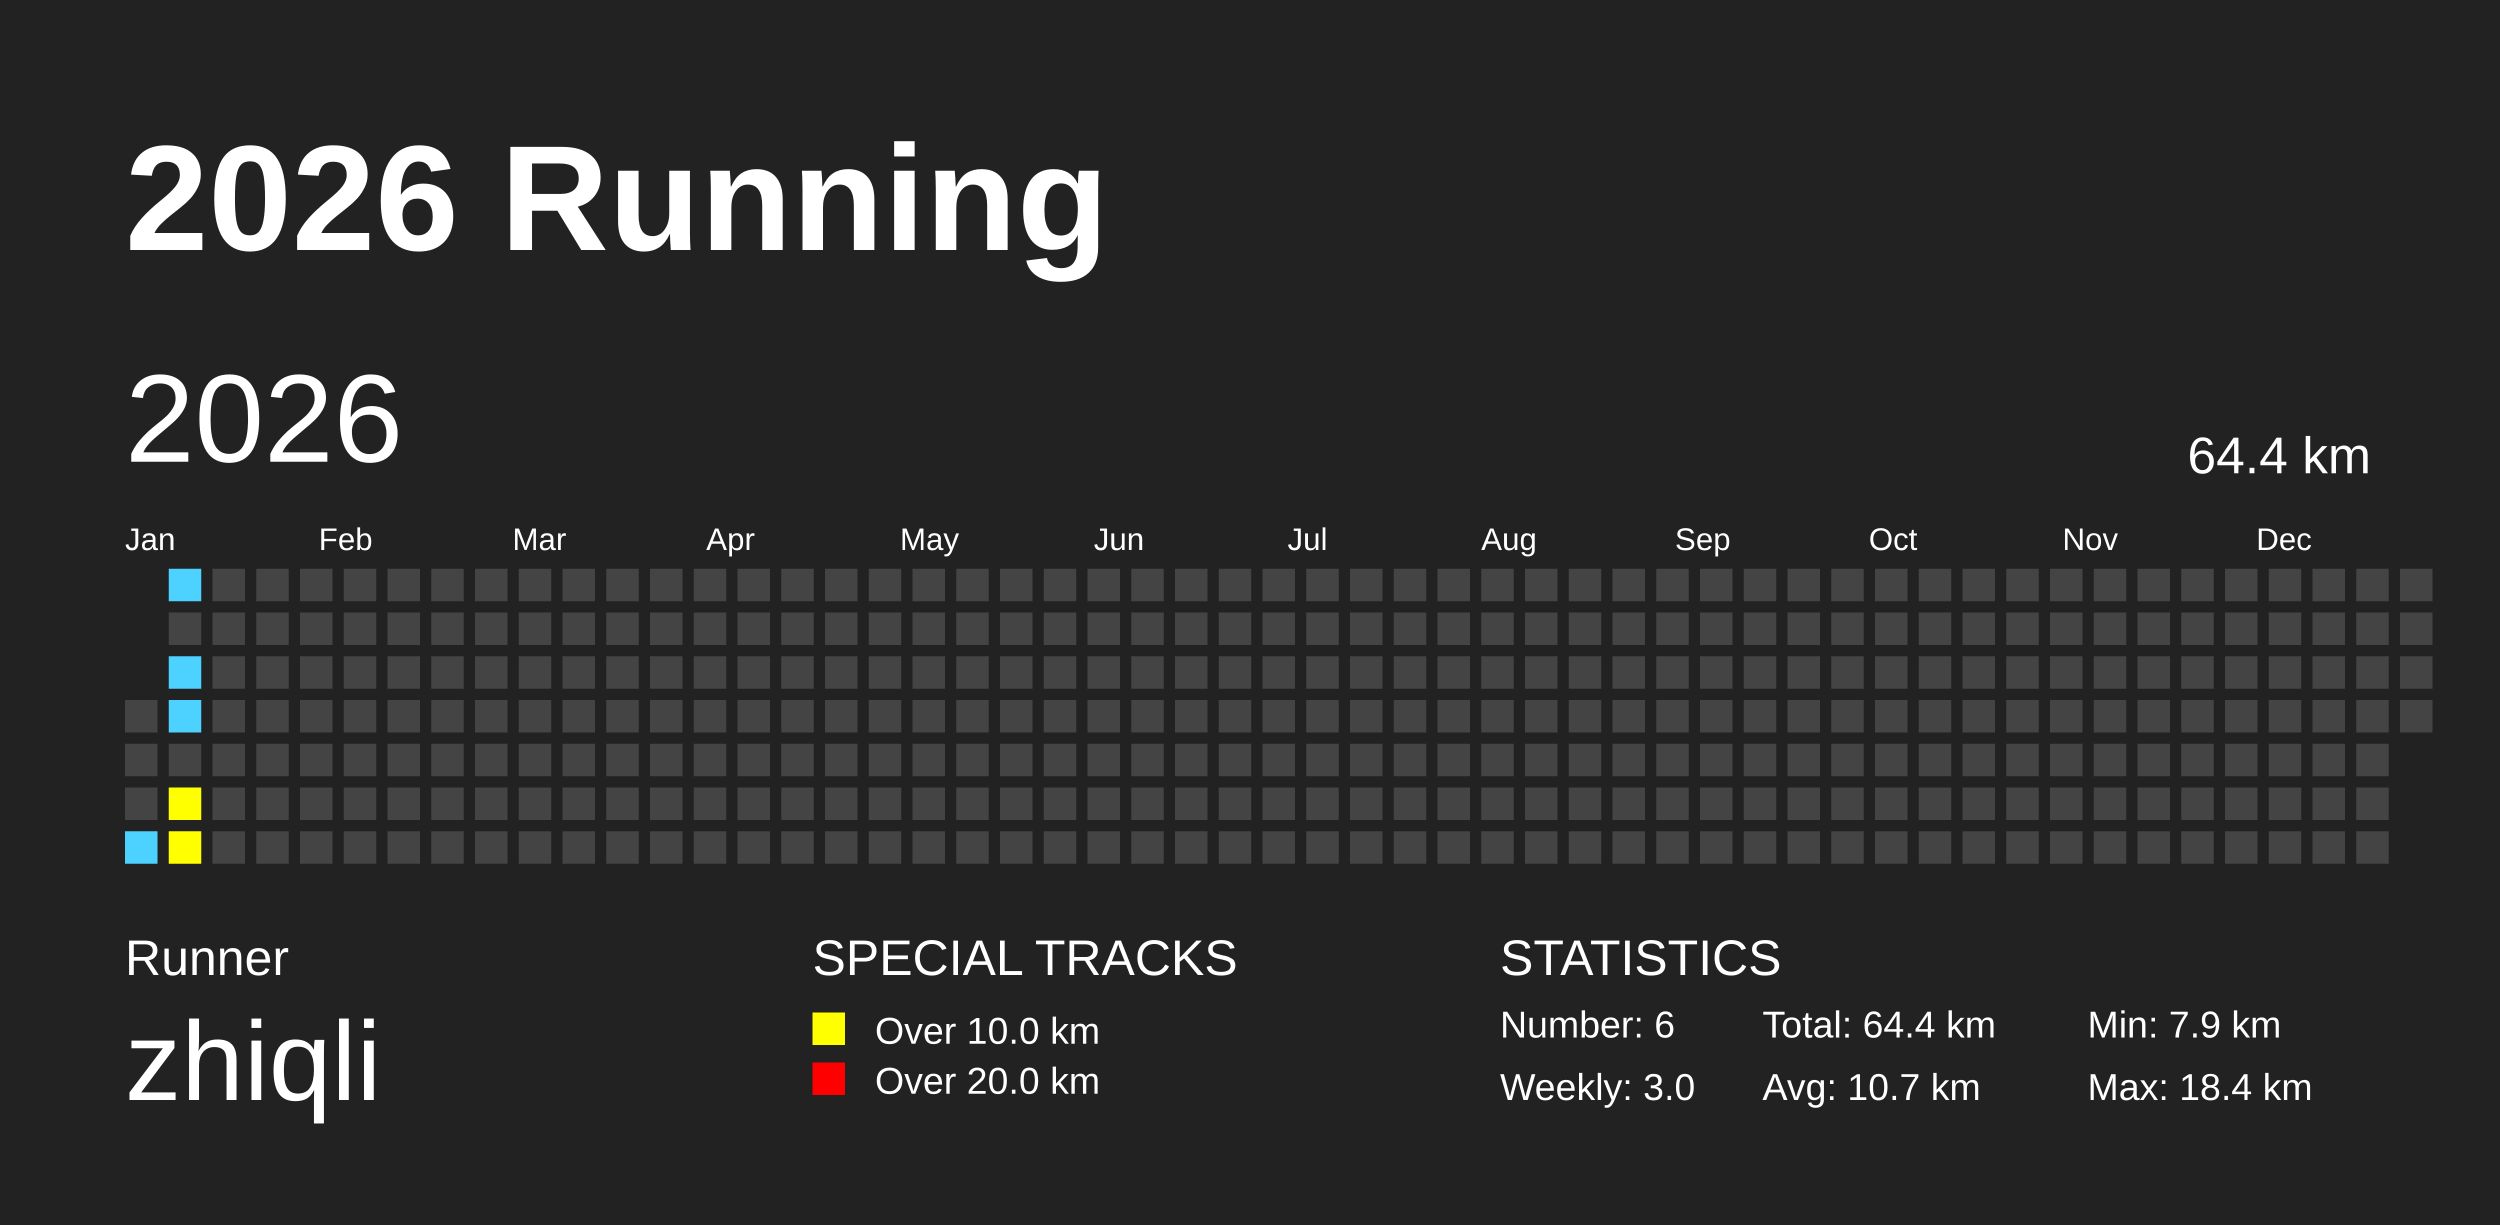
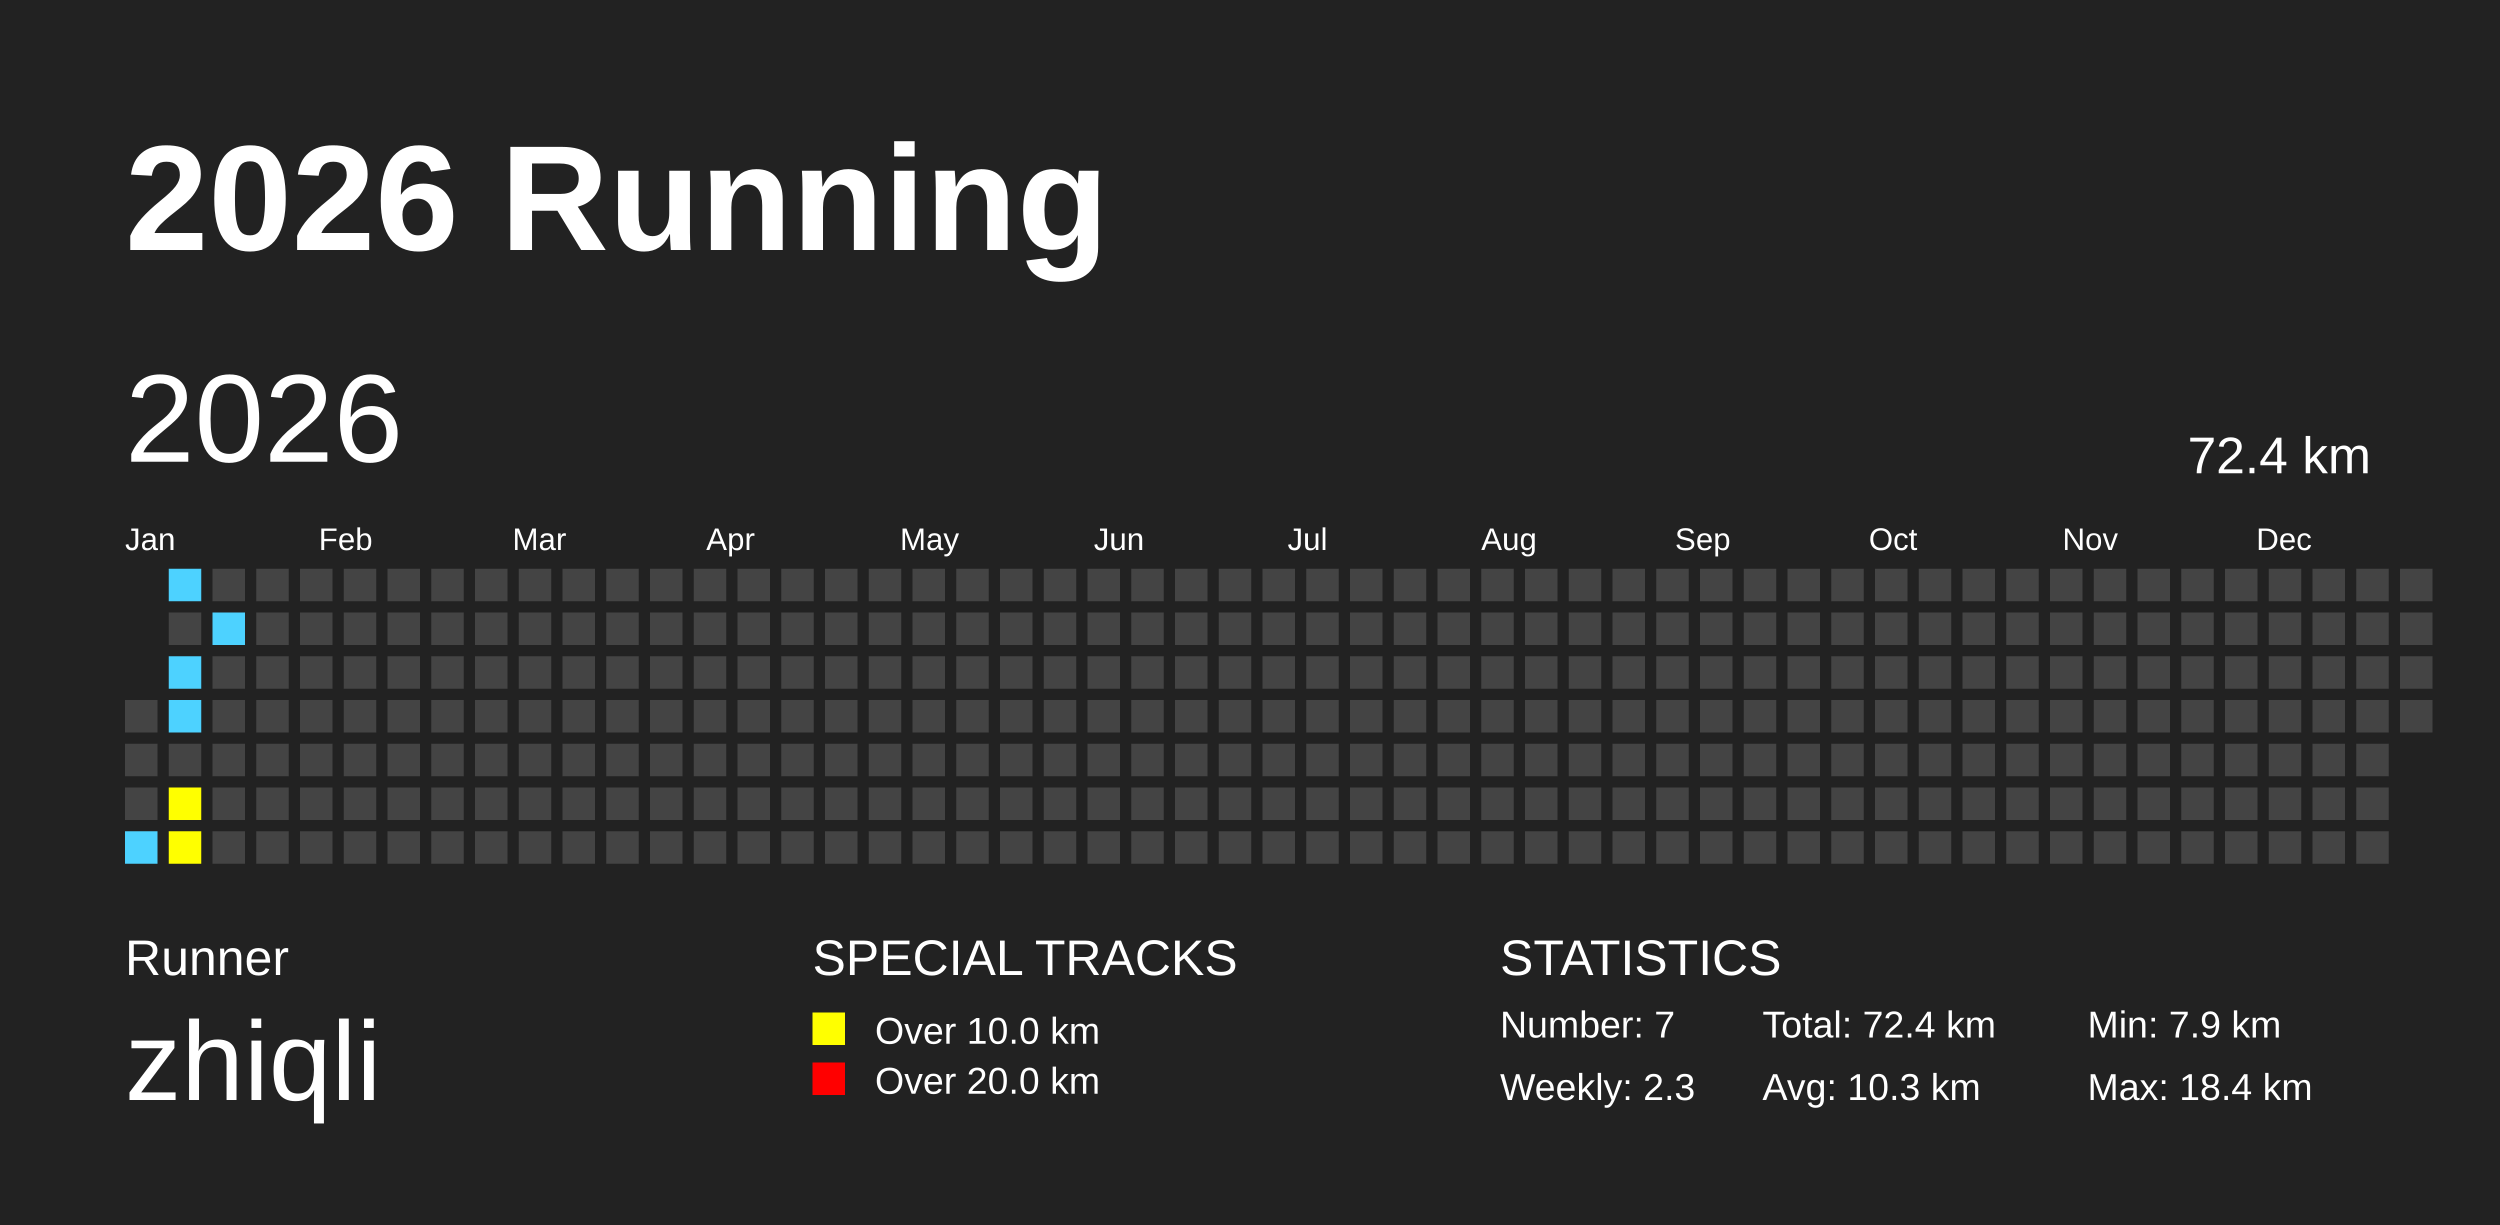
<svg xmlns="http://www.w3.org/2000/svg" baseProfile="full" height="98mm" version="1.1" viewBox="0,0,200,98" width="200mm">
  <defs />
  <rect fill="#222222" height="98" width="200" x="0" y="0" />
  <text fill="#FFFFFF" style="font-size:12px; font-family:Arial; font-weight:bold;" x="10" y="20">2026 Running</text>
  <text fill="#FFFFFF" style="font-size:4px; font-family:Arial" x="10" y="78">Runner</text>
  <text fill="#FFFFFF" style="font-size:9px; font-family:Arial" x="10" y="88">zhiqli</text>
  <text fill="#FFFFFF" style="font-size:4px; font-family:Arial" x="65" y="78">SPECIAL TRACKS</text>
  <rect fill="yellow" height="2.6" width="2.6" x="65" y="81" />
  <text fill="#FFFFFF" style="font-size:3px; font-family:Arial" x="70" y="83.5">Over 10.0 km</text>
  <rect fill="red" height="2.6" width="2.6" x="65" y="85" />
  <text fill="#FFFFFF" style="font-size:3px; font-family:Arial" x="70" y="87.5">Over 20.0 km</text>
  <text fill="#FFFFFF" style="font-size:4px; font-family:Arial" x="120" y="78">STATISTICS</text>
-   <text fill="#FFFFFF" style="font-size:3px; font-family:Arial" x="120" y="83">Number: 6</text>
-   <text fill="#FFFFFF" style="font-size:3px; font-family:Arial" x="120" y="88">Weekly: 3.0</text>
-   <text fill="#FFFFFF" style="font-size:3px; font-family:Arial" x="141" y="83">Total: 64.4 km</text>
-   <text fill="#FFFFFF" style="font-size:3px; font-family:Arial" x="141" y="88">Avg: 10.7 km</text>
+   <text fill="#FFFFFF" style="font-size:3px; font-family:Arial" x="120" y="83">Number: 7</text>
+   <text fill="#FFFFFF" style="font-size:3px; font-family:Arial" x="120" y="88">Weekly: 2.3</text>
+   <text fill="#FFFFFF" style="font-size:3px; font-family:Arial" x="141" y="83">Total: 72.4 km</text>
+   <text fill="#FFFFFF" style="font-size:3px; font-family:Arial" x="141" y="88">Avg: 10.3 km</text>
  <text fill="#FFFFFF" style="font-size:3px; font-family:Arial" x="167" y="83">Min: 7.9 km</text>
  <text fill="#FFFFFF" style="font-size:3px; font-family:Arial" x="167" y="88">Max: 18.4 km</text>
  <text dominant-baseline="hanging" fill="#FFFFFF" style="font-size:10.0px; font-family:Arial;" x="10" y="30">2026</text>
-   <text dominant-baseline="hanging" fill="#FFFFFF" style="font-size:4.125px; font-family:Arial;" x="175" y="35">64.4 km</text>
+   <text dominant-baseline="hanging" fill="#FFFFFF" style="font-size:4.125px; font-family:Arial;" x="175" y="35">72.4 km</text>
  <text fill="#FFFFFF" style="font-size:2.5px; font-family:Arial" x="10.0" y="44">Jan</text>
  <text fill="#FFFFFF" style="font-size:2.5px; font-family:Arial" x="25.5" y="44">Feb</text>
  <text fill="#FFFFFF" style="font-size:2.5px; font-family:Arial" x="41.0" y="44">Mar</text>
  <text fill="#FFFFFF" style="font-size:2.5px; font-family:Arial" x="56.5" y="44">Apr</text>
  <text fill="#FFFFFF" style="font-size:2.5px; font-family:Arial" x="72.0" y="44">May</text>
  <text fill="#FFFFFF" style="font-size:2.5px; font-family:Arial" x="87.5" y="44">Jun</text>
  <text fill="#FFFFFF" style="font-size:2.5px; font-family:Arial" x="103.0" y="44">Jul</text>
  <text fill="#FFFFFF" style="font-size:2.5px; font-family:Arial" x="118.5" y="44">Aug</text>
  <text fill="#FFFFFF" style="font-size:2.5px; font-family:Arial" x="134.0" y="44">Sep</text>
  <text fill="#FFFFFF" style="font-size:2.5px; font-family:Arial" x="149.5" y="44">Oct</text>
  <text fill="#FFFFFF" style="font-size:2.5px; font-family:Arial" x="165.0" y="44">Nov</text>
  <text fill="#FFFFFF" style="font-size:2.5px; font-family:Arial" x="180.5" y="44">Dec</text>
  <rect fill="#444444" height="2.6" width="2.6" x="10.0" y="56.0" />
  <rect fill="#444444" height="2.6" width="2.6" x="10.0" y="59.5" />
  <rect fill="#444444" height="2.6" width="2.6" x="10.0" y="63.0" />
  <rect fill="#4DD2FF" height="2.6" width="2.6" x="10.0" y="66.5" />
  <rect fill="#4DD2FF" height="2.6" width="2.6" x="13.5" y="45.5" />
  <rect fill="#444444" height="2.6" width="2.6" x="13.5" y="49.0" />
  <rect fill="#4DD2FF" height="2.6" width="2.6" x="13.5" y="52.5" />
  <rect fill="#4DD2FF" height="2.6" width="2.6" x="13.5" y="56.0" />
  <rect fill="#444444" height="2.6" width="2.6" x="13.5" y="59.5" />
  <rect fill="yellow" height="2.6" width="2.6" x="13.5" y="63.0" />
  <rect fill="yellow" height="2.6" width="2.6" x="13.5" y="66.5" />
  <rect fill="#444444" height="2.6" width="2.6" x="17.0" y="45.5" />
-   <rect fill="#444444" height="2.6" width="2.6" x="17.0" y="49.0" />
+   <rect fill="#4DD2FF" height="2.6" width="2.6" x="17.0" y="49.0" />
  <rect fill="#444444" height="2.6" width="2.6" x="17.0" y="52.5" />
  <rect fill="#444444" height="2.6" width="2.6" x="17.0" y="56.0" />
  <rect fill="#444444" height="2.6" width="2.6" x="17.0" y="59.5" />
  <rect fill="#444444" height="2.6" width="2.6" x="17.0" y="63.0" />
  <rect fill="#444444" height="2.6" width="2.6" x="17.0" y="66.5" />
  <rect fill="#444444" height="2.6" width="2.6" x="20.5" y="45.5" />
  <rect fill="#444444" height="2.6" width="2.6" x="20.5" y="49.0" />
  <rect fill="#444444" height="2.6" width="2.6" x="20.5" y="52.5" />
  <rect fill="#444444" height="2.6" width="2.6" x="20.5" y="56.0" />
  <rect fill="#444444" height="2.6" width="2.6" x="20.5" y="59.5" />
  <rect fill="#444444" height="2.6" width="2.6" x="20.5" y="63.0" />
  <rect fill="#444444" height="2.6" width="2.6" x="20.5" y="66.5" />
  <rect fill="#444444" height="2.6" width="2.6" x="24.0" y="45.5" />
  <rect fill="#444444" height="2.6" width="2.6" x="24.0" y="49.0" />
  <rect fill="#444444" height="2.6" width="2.6" x="24.0" y="52.5" />
  <rect fill="#444444" height="2.6" width="2.6" x="24.0" y="56.0" />
  <rect fill="#444444" height="2.6" width="2.6" x="24.0" y="59.5" />
  <rect fill="#444444" height="2.6" width="2.6" x="24.0" y="63.0" />
  <rect fill="#444444" height="2.6" width="2.6" x="24.0" y="66.5" />
  <rect fill="#444444" height="2.6" width="2.6" x="27.5" y="45.5" />
  <rect fill="#444444" height="2.6" width="2.6" x="27.5" y="49.0" />
  <rect fill="#444444" height="2.6" width="2.6" x="27.5" y="52.5" />
  <rect fill="#444444" height="2.6" width="2.6" x="27.5" y="56.0" />
  <rect fill="#444444" height="2.6" width="2.6" x="27.5" y="59.5" />
  <rect fill="#444444" height="2.6" width="2.6" x="27.5" y="63.0" />
  <rect fill="#444444" height="2.6" width="2.6" x="27.5" y="66.5" />
  <rect fill="#444444" height="2.6" width="2.6" x="31.0" y="45.5" />
  <rect fill="#444444" height="2.6" width="2.6" x="31.0" y="49.0" />
  <rect fill="#444444" height="2.6" width="2.6" x="31.0" y="52.5" />
  <rect fill="#444444" height="2.6" width="2.6" x="31.0" y="56.0" />
  <rect fill="#444444" height="2.6" width="2.6" x="31.0" y="59.5" />
  <rect fill="#444444" height="2.6" width="2.6" x="31.0" y="63.0" />
  <rect fill="#444444" height="2.6" width="2.6" x="31.0" y="66.5" />
  <rect fill="#444444" height="2.6" width="2.6" x="34.5" y="45.5" />
  <rect fill="#444444" height="2.6" width="2.6" x="34.5" y="49.0" />
  <rect fill="#444444" height="2.6" width="2.6" x="34.5" y="52.5" />
  <rect fill="#444444" height="2.6" width="2.6" x="34.5" y="56.0" />
  <rect fill="#444444" height="2.6" width="2.6" x="34.5" y="59.5" />
  <rect fill="#444444" height="2.6" width="2.6" x="34.5" y="63.0" />
  <rect fill="#444444" height="2.6" width="2.6" x="34.5" y="66.5" />
  <rect fill="#444444" height="2.6" width="2.6" x="38.0" y="45.5" />
  <rect fill="#444444" height="2.6" width="2.6" x="38.0" y="49.0" />
  <rect fill="#444444" height="2.6" width="2.6" x="38.0" y="52.5" />
  <rect fill="#444444" height="2.6" width="2.6" x="38.0" y="56.0" />
  <rect fill="#444444" height="2.6" width="2.6" x="38.0" y="59.5" />
  <rect fill="#444444" height="2.6" width="2.6" x="38.0" y="63.0" />
  <rect fill="#444444" height="2.6" width="2.6" x="38.0" y="66.5" />
  <rect fill="#444444" height="2.6" width="2.6" x="41.5" y="45.5" />
  <rect fill="#444444" height="2.6" width="2.6" x="41.5" y="49.0" />
  <rect fill="#444444" height="2.6" width="2.6" x="41.5" y="52.5" />
  <rect fill="#444444" height="2.6" width="2.6" x="41.5" y="56.0" />
  <rect fill="#444444" height="2.6" width="2.6" x="41.5" y="59.5" />
  <rect fill="#444444" height="2.6" width="2.6" x="41.5" y="63.0" />
  <rect fill="#444444" height="2.6" width="2.6" x="41.5" y="66.5" />
  <rect fill="#444444" height="2.6" width="2.6" x="45.0" y="45.5" />
  <rect fill="#444444" height="2.6" width="2.6" x="45.0" y="49.0" />
  <rect fill="#444444" height="2.6" width="2.6" x="45.0" y="52.5" />
  <rect fill="#444444" height="2.6" width="2.6" x="45.0" y="56.0" />
  <rect fill="#444444" height="2.6" width="2.6" x="45.0" y="59.5" />
  <rect fill="#444444" height="2.6" width="2.6" x="45.0" y="63.0" />
  <rect fill="#444444" height="2.6" width="2.6" x="45.0" y="66.5" />
  <rect fill="#444444" height="2.6" width="2.6" x="48.5" y="45.5" />
  <rect fill="#444444" height="2.6" width="2.6" x="48.5" y="49.0" />
  <rect fill="#444444" height="2.6" width="2.6" x="48.5" y="52.5" />
  <rect fill="#444444" height="2.6" width="2.6" x="48.5" y="56.0" />
  <rect fill="#444444" height="2.6" width="2.6" x="48.5" y="59.5" />
  <rect fill="#444444" height="2.6" width="2.6" x="48.5" y="63.0" />
  <rect fill="#444444" height="2.6" width="2.6" x="48.5" y="66.5" />
  <rect fill="#444444" height="2.6" width="2.6" x="52.0" y="45.5" />
  <rect fill="#444444" height="2.6" width="2.6" x="52.0" y="49.0" />
  <rect fill="#444444" height="2.6" width="2.6" x="52.0" y="52.5" />
  <rect fill="#444444" height="2.6" width="2.6" x="52.0" y="56.0" />
  <rect fill="#444444" height="2.6" width="2.6" x="52.0" y="59.5" />
  <rect fill="#444444" height="2.6" width="2.6" x="52.0" y="63.0" />
  <rect fill="#444444" height="2.6" width="2.6" x="52.0" y="66.5" />
  <rect fill="#444444" height="2.6" width="2.6" x="55.5" y="45.5" />
  <rect fill="#444444" height="2.6" width="2.6" x="55.5" y="49.0" />
  <rect fill="#444444" height="2.6" width="2.6" x="55.5" y="52.5" />
  <rect fill="#444444" height="2.6" width="2.6" x="55.5" y="56.0" />
  <rect fill="#444444" height="2.6" width="2.6" x="55.5" y="59.5" />
  <rect fill="#444444" height="2.6" width="2.6" x="55.5" y="63.0" />
  <rect fill="#444444" height="2.6" width="2.6" x="55.5" y="66.5" />
  <rect fill="#444444" height="2.6" width="2.6" x="59.0" y="45.5" />
  <rect fill="#444444" height="2.6" width="2.6" x="59.0" y="49.0" />
  <rect fill="#444444" height="2.6" width="2.6" x="59.0" y="52.5" />
  <rect fill="#444444" height="2.6" width="2.6" x="59.0" y="56.0" />
  <rect fill="#444444" height="2.6" width="2.6" x="59.0" y="59.5" />
  <rect fill="#444444" height="2.6" width="2.6" x="59.0" y="63.0" />
  <rect fill="#444444" height="2.6" width="2.6" x="59.0" y="66.5" />
  <rect fill="#444444" height="2.6" width="2.6" x="62.5" y="45.5" />
  <rect fill="#444444" height="2.6" width="2.6" x="62.5" y="49.0" />
  <rect fill="#444444" height="2.6" width="2.6" x="62.5" y="52.5" />
  <rect fill="#444444" height="2.6" width="2.6" x="62.5" y="56.0" />
  <rect fill="#444444" height="2.6" width="2.6" x="62.5" y="59.5" />
  <rect fill="#444444" height="2.6" width="2.6" x="62.5" y="63.0" />
  <rect fill="#444444" height="2.6" width="2.6" x="62.5" y="66.5" />
  <rect fill="#444444" height="2.6" width="2.6" x="66.0" y="45.5" />
  <rect fill="#444444" height="2.6" width="2.6" x="66.0" y="49.0" />
  <rect fill="#444444" height="2.6" width="2.6" x="66.0" y="52.5" />
  <rect fill="#444444" height="2.6" width="2.6" x="66.0" y="56.0" />
  <rect fill="#444444" height="2.6" width="2.6" x="66.0" y="59.5" />
  <rect fill="#444444" height="2.6" width="2.6" x="66.0" y="63.0" />
  <rect fill="#444444" height="2.6" width="2.6" x="66.0" y="66.5" />
  <rect fill="#444444" height="2.6" width="2.6" x="69.5" y="45.5" />
  <rect fill="#444444" height="2.6" width="2.6" x="69.5" y="49.0" />
  <rect fill="#444444" height="2.6" width="2.6" x="69.5" y="52.5" />
  <rect fill="#444444" height="2.6" width="2.6" x="69.5" y="56.0" />
  <rect fill="#444444" height="2.6" width="2.6" x="69.5" y="59.5" />
  <rect fill="#444444" height="2.6" width="2.6" x="69.5" y="63.0" />
  <rect fill="#444444" height="2.6" width="2.6" x="69.5" y="66.5" />
  <rect fill="#444444" height="2.6" width="2.6" x="73.0" y="45.5" />
  <rect fill="#444444" height="2.6" width="2.6" x="73.0" y="49.0" />
  <rect fill="#444444" height="2.6" width="2.6" x="73.0" y="52.5" />
  <rect fill="#444444" height="2.6" width="2.6" x="73.0" y="56.0" />
  <rect fill="#444444" height="2.6" width="2.6" x="73.0" y="59.5" />
  <rect fill="#444444" height="2.6" width="2.6" x="73.0" y="63.0" />
  <rect fill="#444444" height="2.6" width="2.6" x="73.0" y="66.5" />
  <rect fill="#444444" height="2.6" width="2.6" x="76.5" y="45.5" />
  <rect fill="#444444" height="2.6" width="2.6" x="76.5" y="49.0" />
  <rect fill="#444444" height="2.6" width="2.6" x="76.5" y="52.5" />
  <rect fill="#444444" height="2.6" width="2.6" x="76.5" y="56.0" />
  <rect fill="#444444" height="2.6" width="2.6" x="76.5" y="59.5" />
  <rect fill="#444444" height="2.6" width="2.6" x="76.5" y="63.0" />
  <rect fill="#444444" height="2.6" width="2.6" x="76.5" y="66.5" />
  <rect fill="#444444" height="2.6" width="2.6" x="80.0" y="45.5" />
  <rect fill="#444444" height="2.6" width="2.6" x="80.0" y="49.0" />
  <rect fill="#444444" height="2.6" width="2.6" x="80.0" y="52.5" />
  <rect fill="#444444" height="2.6" width="2.6" x="80.0" y="56.0" />
  <rect fill="#444444" height="2.6" width="2.6" x="80.0" y="59.5" />
  <rect fill="#444444" height="2.6" width="2.6" x="80.0" y="63.0" />
  <rect fill="#444444" height="2.6" width="2.6" x="80.0" y="66.5" />
  <rect fill="#444444" height="2.6" width="2.6" x="83.5" y="45.5" />
  <rect fill="#444444" height="2.6" width="2.6" x="83.5" y="49.0" />
  <rect fill="#444444" height="2.6" width="2.6" x="83.5" y="52.5" />
  <rect fill="#444444" height="2.6" width="2.6" x="83.5" y="56.0" />
  <rect fill="#444444" height="2.6" width="2.6" x="83.5" y="59.5" />
  <rect fill="#444444" height="2.6" width="2.6" x="83.5" y="63.0" />
  <rect fill="#444444" height="2.6" width="2.6" x="83.5" y="66.5" />
  <rect fill="#444444" height="2.6" width="2.6" x="87.0" y="45.5" />
  <rect fill="#444444" height="2.6" width="2.6" x="87.0" y="49.0" />
  <rect fill="#444444" height="2.6" width="2.6" x="87.0" y="52.5" />
  <rect fill="#444444" height="2.6" width="2.6" x="87.0" y="56.0" />
  <rect fill="#444444" height="2.6" width="2.6" x="87.0" y="59.5" />
  <rect fill="#444444" height="2.6" width="2.6" x="87.0" y="63.0" />
  <rect fill="#444444" height="2.6" width="2.6" x="87.0" y="66.5" />
  <rect fill="#444444" height="2.6" width="2.6" x="90.5" y="45.5" />
  <rect fill="#444444" height="2.6" width="2.6" x="90.5" y="49.0" />
  <rect fill="#444444" height="2.6" width="2.6" x="90.5" y="52.5" />
  <rect fill="#444444" height="2.6" width="2.6" x="90.5" y="56.0" />
  <rect fill="#444444" height="2.6" width="2.6" x="90.5" y="59.5" />
  <rect fill="#444444" height="2.6" width="2.6" x="90.5" y="63.0" />
  <rect fill="#444444" height="2.6" width="2.6" x="90.5" y="66.5" />
  <rect fill="#444444" height="2.6" width="2.6" x="94.0" y="45.5" />
  <rect fill="#444444" height="2.6" width="2.6" x="94.0" y="49.0" />
  <rect fill="#444444" height="2.6" width="2.6" x="94.0" y="52.5" />
  <rect fill="#444444" height="2.6" width="2.6" x="94.0" y="56.0" />
  <rect fill="#444444" height="2.6" width="2.6" x="94.0" y="59.5" />
  <rect fill="#444444" height="2.6" width="2.6" x="94.0" y="63.0" />
  <rect fill="#444444" height="2.6" width="2.6" x="94.0" y="66.5" />
  <rect fill="#444444" height="2.6" width="2.6" x="97.5" y="45.5" />
  <rect fill="#444444" height="2.6" width="2.6" x="97.5" y="49.0" />
  <rect fill="#444444" height="2.6" width="2.6" x="97.5" y="52.5" />
  <rect fill="#444444" height="2.6" width="2.6" x="97.5" y="56.0" />
  <rect fill="#444444" height="2.6" width="2.6" x="97.5" y="59.5" />
  <rect fill="#444444" height="2.6" width="2.6" x="97.5" y="63.0" />
  <rect fill="#444444" height="2.6" width="2.6" x="97.5" y="66.5" />
  <rect fill="#444444" height="2.6" width="2.6" x="101.0" y="45.5" />
  <rect fill="#444444" height="2.6" width="2.6" x="101.0" y="49.0" />
  <rect fill="#444444" height="2.6" width="2.6" x="101.0" y="52.5" />
  <rect fill="#444444" height="2.6" width="2.6" x="101.0" y="56.0" />
  <rect fill="#444444" height="2.6" width="2.6" x="101.0" y="59.5" />
  <rect fill="#444444" height="2.6" width="2.6" x="101.0" y="63.0" />
  <rect fill="#444444" height="2.6" width="2.6" x="101.0" y="66.5" />
  <rect fill="#444444" height="2.6" width="2.6" x="104.5" y="45.5" />
  <rect fill="#444444" height="2.6" width="2.6" x="104.5" y="49.0" />
  <rect fill="#444444" height="2.6" width="2.6" x="104.5" y="52.5" />
  <rect fill="#444444" height="2.6" width="2.6" x="104.5" y="56.0" />
  <rect fill="#444444" height="2.6" width="2.6" x="104.5" y="59.5" />
  <rect fill="#444444" height="2.6" width="2.6" x="104.5" y="63.0" />
  <rect fill="#444444" height="2.6" width="2.6" x="104.5" y="66.5" />
  <rect fill="#444444" height="2.6" width="2.6" x="108.0" y="45.5" />
  <rect fill="#444444" height="2.6" width="2.6" x="108.0" y="49.0" />
  <rect fill="#444444" height="2.6" width="2.6" x="108.0" y="52.5" />
  <rect fill="#444444" height="2.6" width="2.6" x="108.0" y="56.0" />
  <rect fill="#444444" height="2.6" width="2.6" x="108.0" y="59.5" />
  <rect fill="#444444" height="2.6" width="2.6" x="108.0" y="63.0" />
  <rect fill="#444444" height="2.6" width="2.6" x="108.0" y="66.5" />
  <rect fill="#444444" height="2.6" width="2.6" x="111.5" y="45.5" />
  <rect fill="#444444" height="2.6" width="2.6" x="111.5" y="49.0" />
  <rect fill="#444444" height="2.6" width="2.6" x="111.5" y="52.5" />
  <rect fill="#444444" height="2.6" width="2.6" x="111.5" y="56.0" />
  <rect fill="#444444" height="2.6" width="2.6" x="111.5" y="59.5" />
  <rect fill="#444444" height="2.6" width="2.6" x="111.5" y="63.0" />
  <rect fill="#444444" height="2.6" width="2.6" x="111.5" y="66.5" />
  <rect fill="#444444" height="2.6" width="2.6" x="115.0" y="45.5" />
  <rect fill="#444444" height="2.6" width="2.6" x="115.0" y="49.0" />
  <rect fill="#444444" height="2.6" width="2.6" x="115.0" y="52.5" />
  <rect fill="#444444" height="2.6" width="2.6" x="115.0" y="56.0" />
  <rect fill="#444444" height="2.6" width="2.6" x="115.0" y="59.5" />
  <rect fill="#444444" height="2.6" width="2.6" x="115.0" y="63.0" />
  <rect fill="#444444" height="2.6" width="2.6" x="115.0" y="66.5" />
  <rect fill="#444444" height="2.6" width="2.6" x="118.5" y="45.5" />
  <rect fill="#444444" height="2.6" width="2.6" x="118.5" y="49.0" />
  <rect fill="#444444" height="2.6" width="2.6" x="118.5" y="52.5" />
  <rect fill="#444444" height="2.6" width="2.6" x="118.5" y="56.0" />
  <rect fill="#444444" height="2.6" width="2.6" x="118.5" y="59.5" />
  <rect fill="#444444" height="2.6" width="2.6" x="118.5" y="63.0" />
  <rect fill="#444444" height="2.6" width="2.6" x="118.5" y="66.5" />
  <rect fill="#444444" height="2.6" width="2.6" x="122.0" y="45.5" />
  <rect fill="#444444" height="2.6" width="2.6" x="122.0" y="49.0" />
  <rect fill="#444444" height="2.6" width="2.6" x="122.0" y="52.5" />
  <rect fill="#444444" height="2.6" width="2.6" x="122.0" y="56.0" />
  <rect fill="#444444" height="2.6" width="2.6" x="122.0" y="59.5" />
  <rect fill="#444444" height="2.6" width="2.6" x="122.0" y="63.0" />
  <rect fill="#444444" height="2.6" width="2.6" x="122.0" y="66.5" />
  <rect fill="#444444" height="2.6" width="2.6" x="125.5" y="45.5" />
  <rect fill="#444444" height="2.6" width="2.6" x="125.5" y="49.0" />
  <rect fill="#444444" height="2.6" width="2.6" x="125.5" y="52.5" />
  <rect fill="#444444" height="2.6" width="2.6" x="125.5" y="56.0" />
  <rect fill="#444444" height="2.6" width="2.6" x="125.5" y="59.5" />
  <rect fill="#444444" height="2.6" width="2.6" x="125.5" y="63.0" />
  <rect fill="#444444" height="2.6" width="2.6" x="125.5" y="66.5" />
  <rect fill="#444444" height="2.6" width="2.6" x="129.0" y="45.5" />
  <rect fill="#444444" height="2.6" width="2.6" x="129.0" y="49.0" />
  <rect fill="#444444" height="2.6" width="2.6" x="129.0" y="52.5" />
  <rect fill="#444444" height="2.6" width="2.6" x="129.0" y="56.0" />
  <rect fill="#444444" height="2.6" width="2.6" x="129.0" y="59.5" />
  <rect fill="#444444" height="2.6" width="2.6" x="129.0" y="63.0" />
  <rect fill="#444444" height="2.6" width="2.6" x="129.0" y="66.5" />
  <rect fill="#444444" height="2.6" width="2.6" x="132.5" y="45.5" />
  <rect fill="#444444" height="2.6" width="2.6" x="132.5" y="49.0" />
  <rect fill="#444444" height="2.6" width="2.6" x="132.5" y="52.5" />
  <rect fill="#444444" height="2.6" width="2.6" x="132.5" y="56.0" />
  <rect fill="#444444" height="2.6" width="2.6" x="132.5" y="59.5" />
  <rect fill="#444444" height="2.6" width="2.6" x="132.5" y="63.0" />
  <rect fill="#444444" height="2.6" width="2.6" x="132.5" y="66.5" />
  <rect fill="#444444" height="2.6" width="2.6" x="136.0" y="45.5" />
  <rect fill="#444444" height="2.6" width="2.6" x="136.0" y="49.0" />
  <rect fill="#444444" height="2.6" width="2.6" x="136.0" y="52.5" />
  <rect fill="#444444" height="2.6" width="2.6" x="136.0" y="56.0" />
  <rect fill="#444444" height="2.6" width="2.6" x="136.0" y="59.5" />
  <rect fill="#444444" height="2.6" width="2.6" x="136.0" y="63.0" />
  <rect fill="#444444" height="2.6" width="2.6" x="136.0" y="66.5" />
  <rect fill="#444444" height="2.6" width="2.6" x="139.5" y="45.5" />
  <rect fill="#444444" height="2.6" width="2.6" x="139.5" y="49.0" />
  <rect fill="#444444" height="2.6" width="2.6" x="139.5" y="52.5" />
  <rect fill="#444444" height="2.6" width="2.6" x="139.5" y="56.0" />
  <rect fill="#444444" height="2.6" width="2.6" x="139.5" y="59.5" />
  <rect fill="#444444" height="2.6" width="2.6" x="139.5" y="63.0" />
  <rect fill="#444444" height="2.6" width="2.6" x="139.5" y="66.5" />
  <rect fill="#444444" height="2.6" width="2.6" x="143.0" y="45.5" />
  <rect fill="#444444" height="2.6" width="2.6" x="143.0" y="49.0" />
  <rect fill="#444444" height="2.6" width="2.6" x="143.0" y="52.5" />
  <rect fill="#444444" height="2.6" width="2.6" x="143.0" y="56.0" />
  <rect fill="#444444" height="2.6" width="2.6" x="143.0" y="59.5" />
  <rect fill="#444444" height="2.6" width="2.6" x="143.0" y="63.0" />
  <rect fill="#444444" height="2.6" width="2.6" x="143.0" y="66.5" />
  <rect fill="#444444" height="2.6" width="2.6" x="146.5" y="45.5" />
  <rect fill="#444444" height="2.6" width="2.6" x="146.5" y="49.0" />
  <rect fill="#444444" height="2.6" width="2.6" x="146.5" y="52.5" />
  <rect fill="#444444" height="2.6" width="2.6" x="146.5" y="56.0" />
  <rect fill="#444444" height="2.6" width="2.6" x="146.5" y="59.5" />
  <rect fill="#444444" height="2.6" width="2.6" x="146.5" y="63.0" />
  <rect fill="#444444" height="2.6" width="2.6" x="146.5" y="66.5" />
  <rect fill="#444444" height="2.6" width="2.6" x="150.0" y="45.5" />
  <rect fill="#444444" height="2.6" width="2.6" x="150.0" y="49.0" />
  <rect fill="#444444" height="2.6" width="2.6" x="150.0" y="52.5" />
  <rect fill="#444444" height="2.6" width="2.6" x="150.0" y="56.0" />
  <rect fill="#444444" height="2.6" width="2.6" x="150.0" y="59.5" />
  <rect fill="#444444" height="2.6" width="2.6" x="150.0" y="63.0" />
  <rect fill="#444444" height="2.6" width="2.6" x="150.0" y="66.5" />
  <rect fill="#444444" height="2.6" width="2.6" x="153.5" y="45.5" />
  <rect fill="#444444" height="2.6" width="2.6" x="153.5" y="49.0" />
  <rect fill="#444444" height="2.6" width="2.6" x="153.5" y="52.5" />
  <rect fill="#444444" height="2.6" width="2.6" x="153.5" y="56.0" />
  <rect fill="#444444" height="2.6" width="2.6" x="153.5" y="59.5" />
  <rect fill="#444444" height="2.6" width="2.6" x="153.5" y="63.0" />
  <rect fill="#444444" height="2.6" width="2.6" x="153.5" y="66.5" />
  <rect fill="#444444" height="2.6" width="2.6" x="157.0" y="45.5" />
  <rect fill="#444444" height="2.6" width="2.6" x="157.0" y="49.0" />
  <rect fill="#444444" height="2.6" width="2.6" x="157.0" y="52.5" />
  <rect fill="#444444" height="2.6" width="2.6" x="157.0" y="56.0" />
  <rect fill="#444444" height="2.6" width="2.6" x="157.0" y="59.5" />
  <rect fill="#444444" height="2.6" width="2.6" x="157.0" y="63.0" />
  <rect fill="#444444" height="2.6" width="2.6" x="157.0" y="66.5" />
  <rect fill="#444444" height="2.6" width="2.6" x="160.5" y="45.5" />
  <rect fill="#444444" height="2.6" width="2.6" x="160.5" y="49.0" />
  <rect fill="#444444" height="2.6" width="2.6" x="160.5" y="52.5" />
  <rect fill="#444444" height="2.6" width="2.6" x="160.5" y="56.0" />
  <rect fill="#444444" height="2.6" width="2.6" x="160.5" y="59.5" />
  <rect fill="#444444" height="2.6" width="2.6" x="160.5" y="63.0" />
  <rect fill="#444444" height="2.6" width="2.6" x="160.5" y="66.5" />
  <rect fill="#444444" height="2.6" width="2.6" x="164.0" y="45.5" />
  <rect fill="#444444" height="2.6" width="2.6" x="164.0" y="49.0" />
  <rect fill="#444444" height="2.6" width="2.6" x="164.0" y="52.5" />
  <rect fill="#444444" height="2.6" width="2.6" x="164.0" y="56.0" />
  <rect fill="#444444" height="2.6" width="2.6" x="164.0" y="59.5" />
  <rect fill="#444444" height="2.6" width="2.6" x="164.0" y="63.0" />
  <rect fill="#444444" height="2.6" width="2.6" x="164.0" y="66.5" />
  <rect fill="#444444" height="2.6" width="2.6" x="167.5" y="45.5" />
  <rect fill="#444444" height="2.6" width="2.6" x="167.5" y="49.0" />
  <rect fill="#444444" height="2.6" width="2.6" x="167.5" y="52.5" />
  <rect fill="#444444" height="2.6" width="2.6" x="167.5" y="56.0" />
  <rect fill="#444444" height="2.6" width="2.6" x="167.5" y="59.5" />
  <rect fill="#444444" height="2.6" width="2.6" x="167.5" y="63.0" />
  <rect fill="#444444" height="2.6" width="2.6" x="167.5" y="66.5" />
  <rect fill="#444444" height="2.6" width="2.6" x="171.0" y="45.5" />
  <rect fill="#444444" height="2.6" width="2.6" x="171.0" y="49.0" />
  <rect fill="#444444" height="2.6" width="2.6" x="171.0" y="52.5" />
  <rect fill="#444444" height="2.6" width="2.6" x="171.0" y="56.0" />
  <rect fill="#444444" height="2.6" width="2.6" x="171.0" y="59.5" />
  <rect fill="#444444" height="2.6" width="2.6" x="171.0" y="63.0" />
  <rect fill="#444444" height="2.6" width="2.6" x="171.0" y="66.5" />
  <rect fill="#444444" height="2.6" width="2.6" x="174.5" y="45.5" />
  <rect fill="#444444" height="2.6" width="2.6" x="174.5" y="49.0" />
  <rect fill="#444444" height="2.6" width="2.6" x="174.5" y="52.5" />
  <rect fill="#444444" height="2.6" width="2.6" x="174.5" y="56.0" />
  <rect fill="#444444" height="2.6" width="2.6" x="174.5" y="59.5" />
  <rect fill="#444444" height="2.6" width="2.6" x="174.5" y="63.0" />
  <rect fill="#444444" height="2.6" width="2.6" x="174.5" y="66.5" />
  <rect fill="#444444" height="2.6" width="2.6" x="178.0" y="45.5" />
  <rect fill="#444444" height="2.6" width="2.6" x="178.0" y="49.0" />
  <rect fill="#444444" height="2.6" width="2.6" x="178.0" y="52.5" />
  <rect fill="#444444" height="2.6" width="2.6" x="178.0" y="56.0" />
  <rect fill="#444444" height="2.6" width="2.6" x="178.0" y="59.5" />
  <rect fill="#444444" height="2.6" width="2.6" x="178.0" y="63.0" />
  <rect fill="#444444" height="2.6" width="2.6" x="178.0" y="66.5" />
  <rect fill="#444444" height="2.6" width="2.6" x="181.5" y="45.5" />
  <rect fill="#444444" height="2.6" width="2.6" x="181.5" y="49.0" />
  <rect fill="#444444" height="2.6" width="2.6" x="181.5" y="52.5" />
  <rect fill="#444444" height="2.6" width="2.6" x="181.5" y="56.0" />
  <rect fill="#444444" height="2.6" width="2.6" x="181.5" y="59.5" />
  <rect fill="#444444" height="2.6" width="2.6" x="181.5" y="63.0" />
  <rect fill="#444444" height="2.6" width="2.6" x="181.5" y="66.5" />
  <rect fill="#444444" height="2.6" width="2.6" x="185.0" y="45.5" />
  <rect fill="#444444" height="2.6" width="2.6" x="185.0" y="49.0" />
  <rect fill="#444444" height="2.6" width="2.6" x="185.0" y="52.5" />
  <rect fill="#444444" height="2.6" width="2.6" x="185.0" y="56.0" />
  <rect fill="#444444" height="2.6" width="2.6" x="185.0" y="59.5" />
  <rect fill="#444444" height="2.6" width="2.6" x="185.0" y="63.0" />
  <rect fill="#444444" height="2.6" width="2.6" x="185.0" y="66.5" />
  <rect fill="#444444" height="2.6" width="2.6" x="188.5" y="45.5" />
  <rect fill="#444444" height="2.6" width="2.6" x="188.5" y="49.0" />
  <rect fill="#444444" height="2.6" width="2.6" x="188.5" y="52.5" />
  <rect fill="#444444" height="2.6" width="2.6" x="188.5" y="56.0" />
  <rect fill="#444444" height="2.6" width="2.6" x="188.5" y="59.5" />
  <rect fill="#444444" height="2.6" width="2.6" x="188.5" y="63.0" />
  <rect fill="#444444" height="2.6" width="2.6" x="188.5" y="66.5" />
  <rect fill="#444444" height="2.6" width="2.6" x="192.0" y="45.5" />
  <rect fill="#444444" height="2.6" width="2.6" x="192.0" y="49.0" />
  <rect fill="#444444" height="2.6" width="2.6" x="192.0" y="52.5" />
  <rect fill="#444444" height="2.6" width="2.6" x="192.0" y="56.0" />
</svg>
